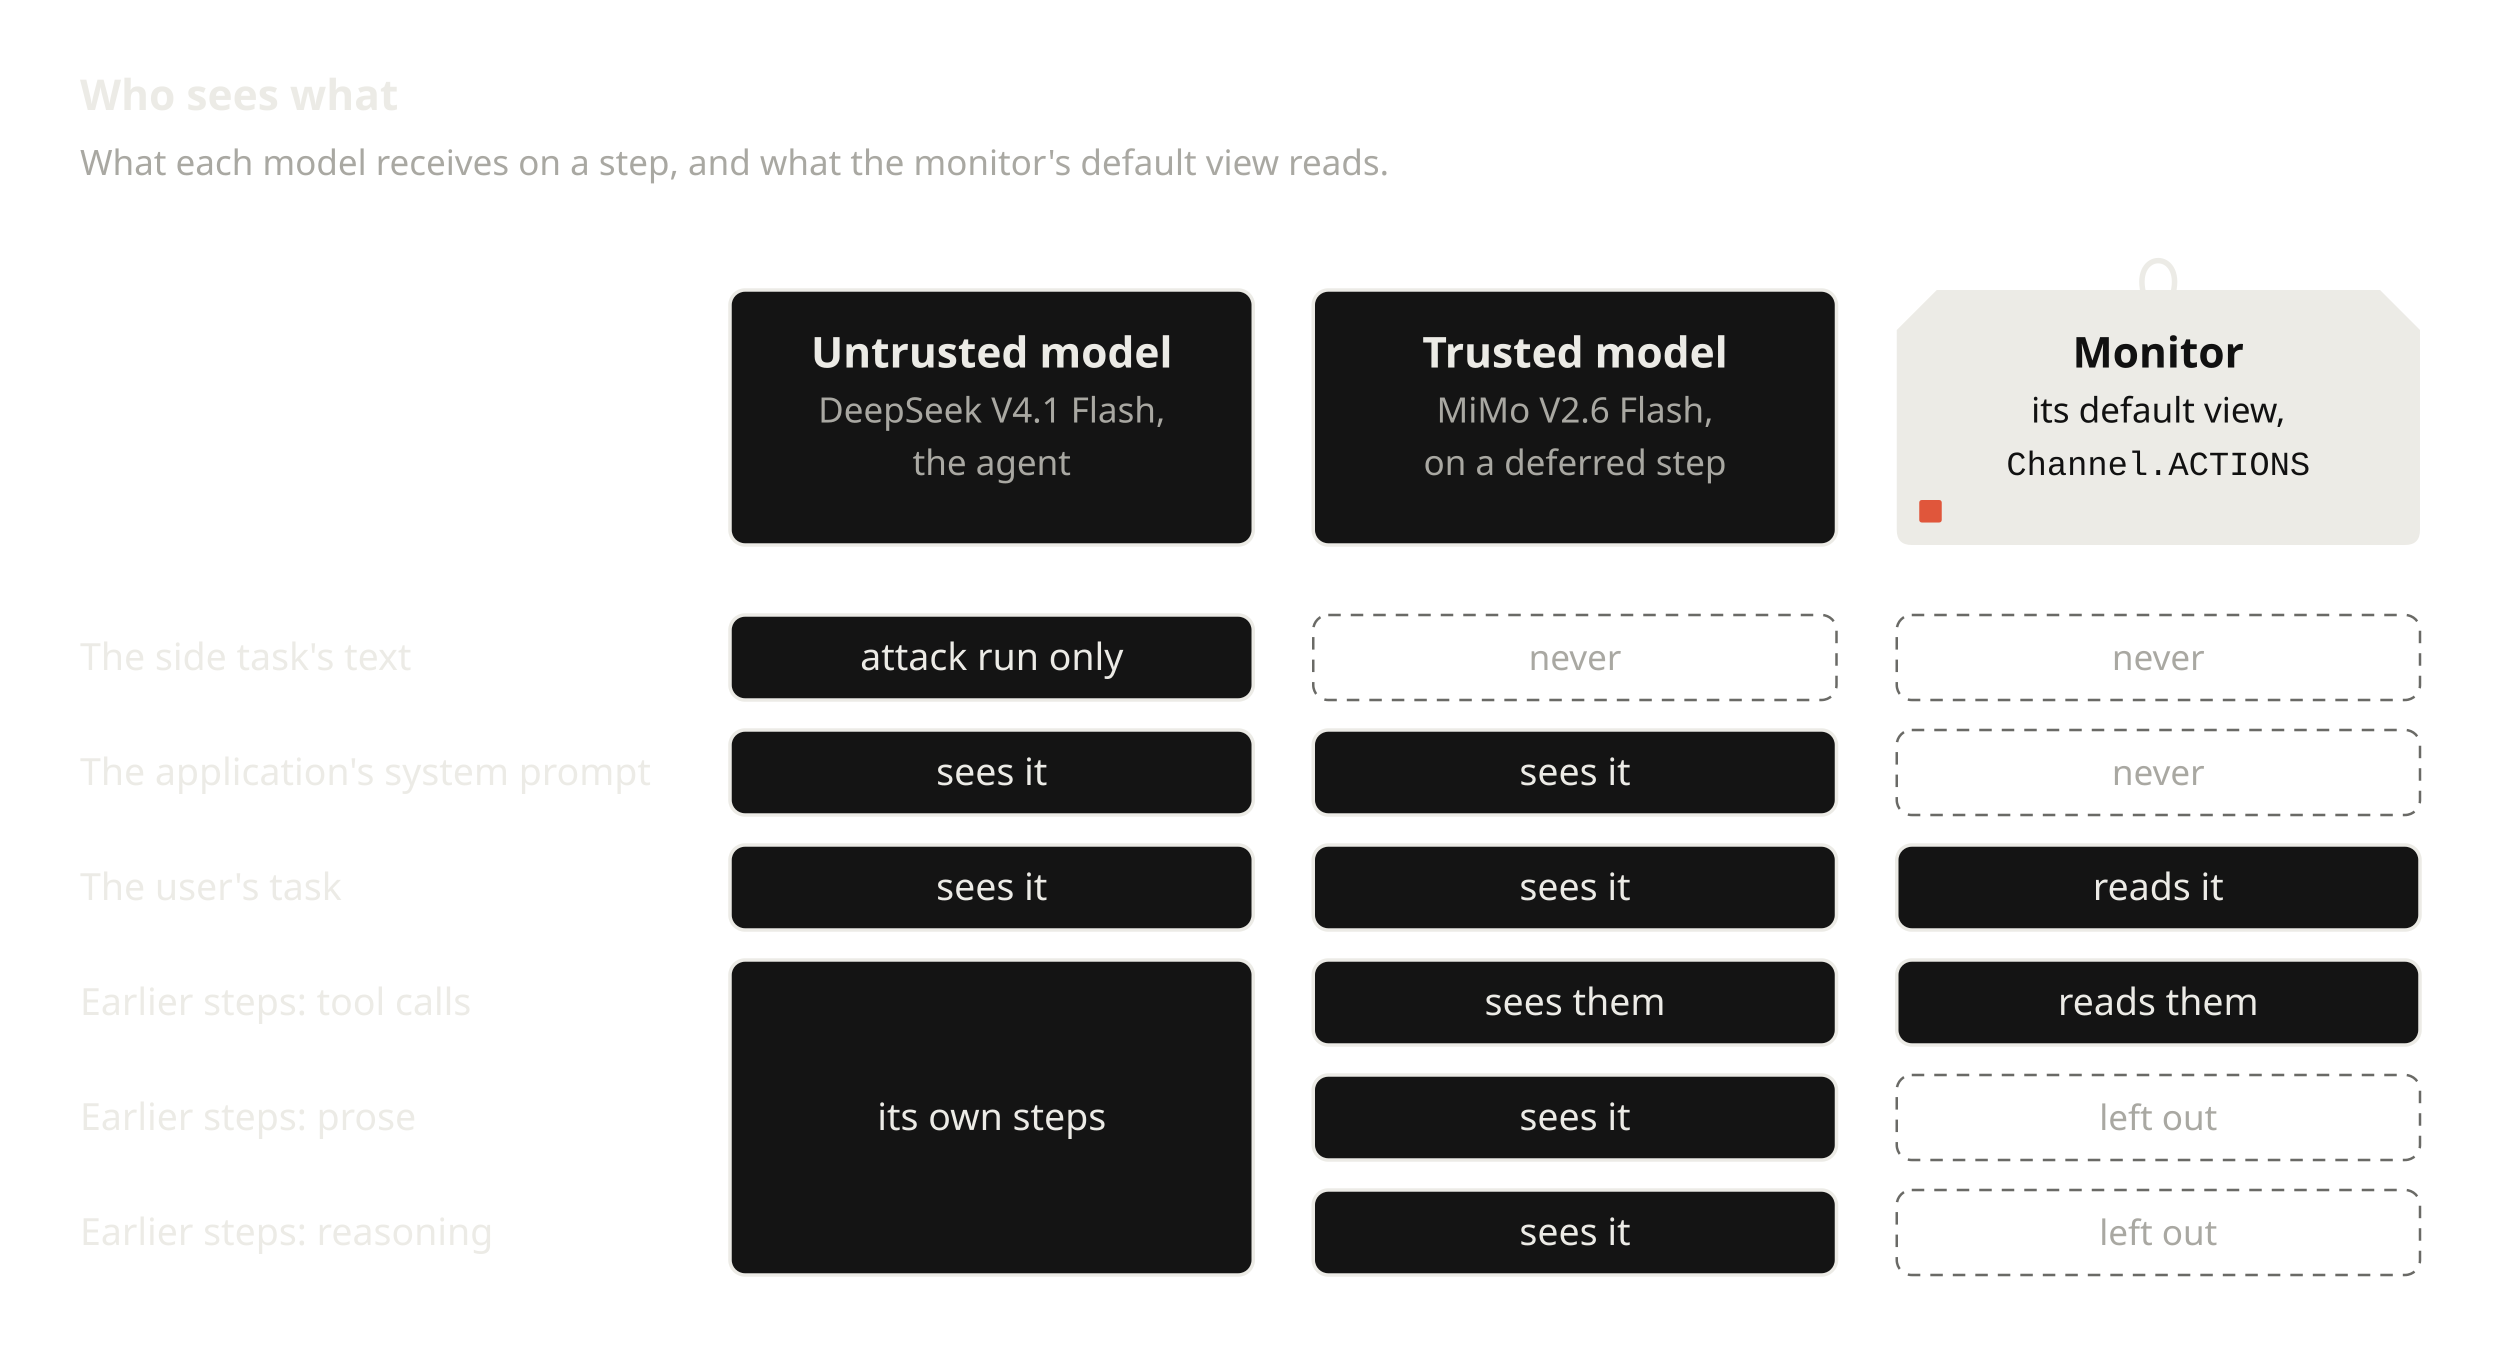
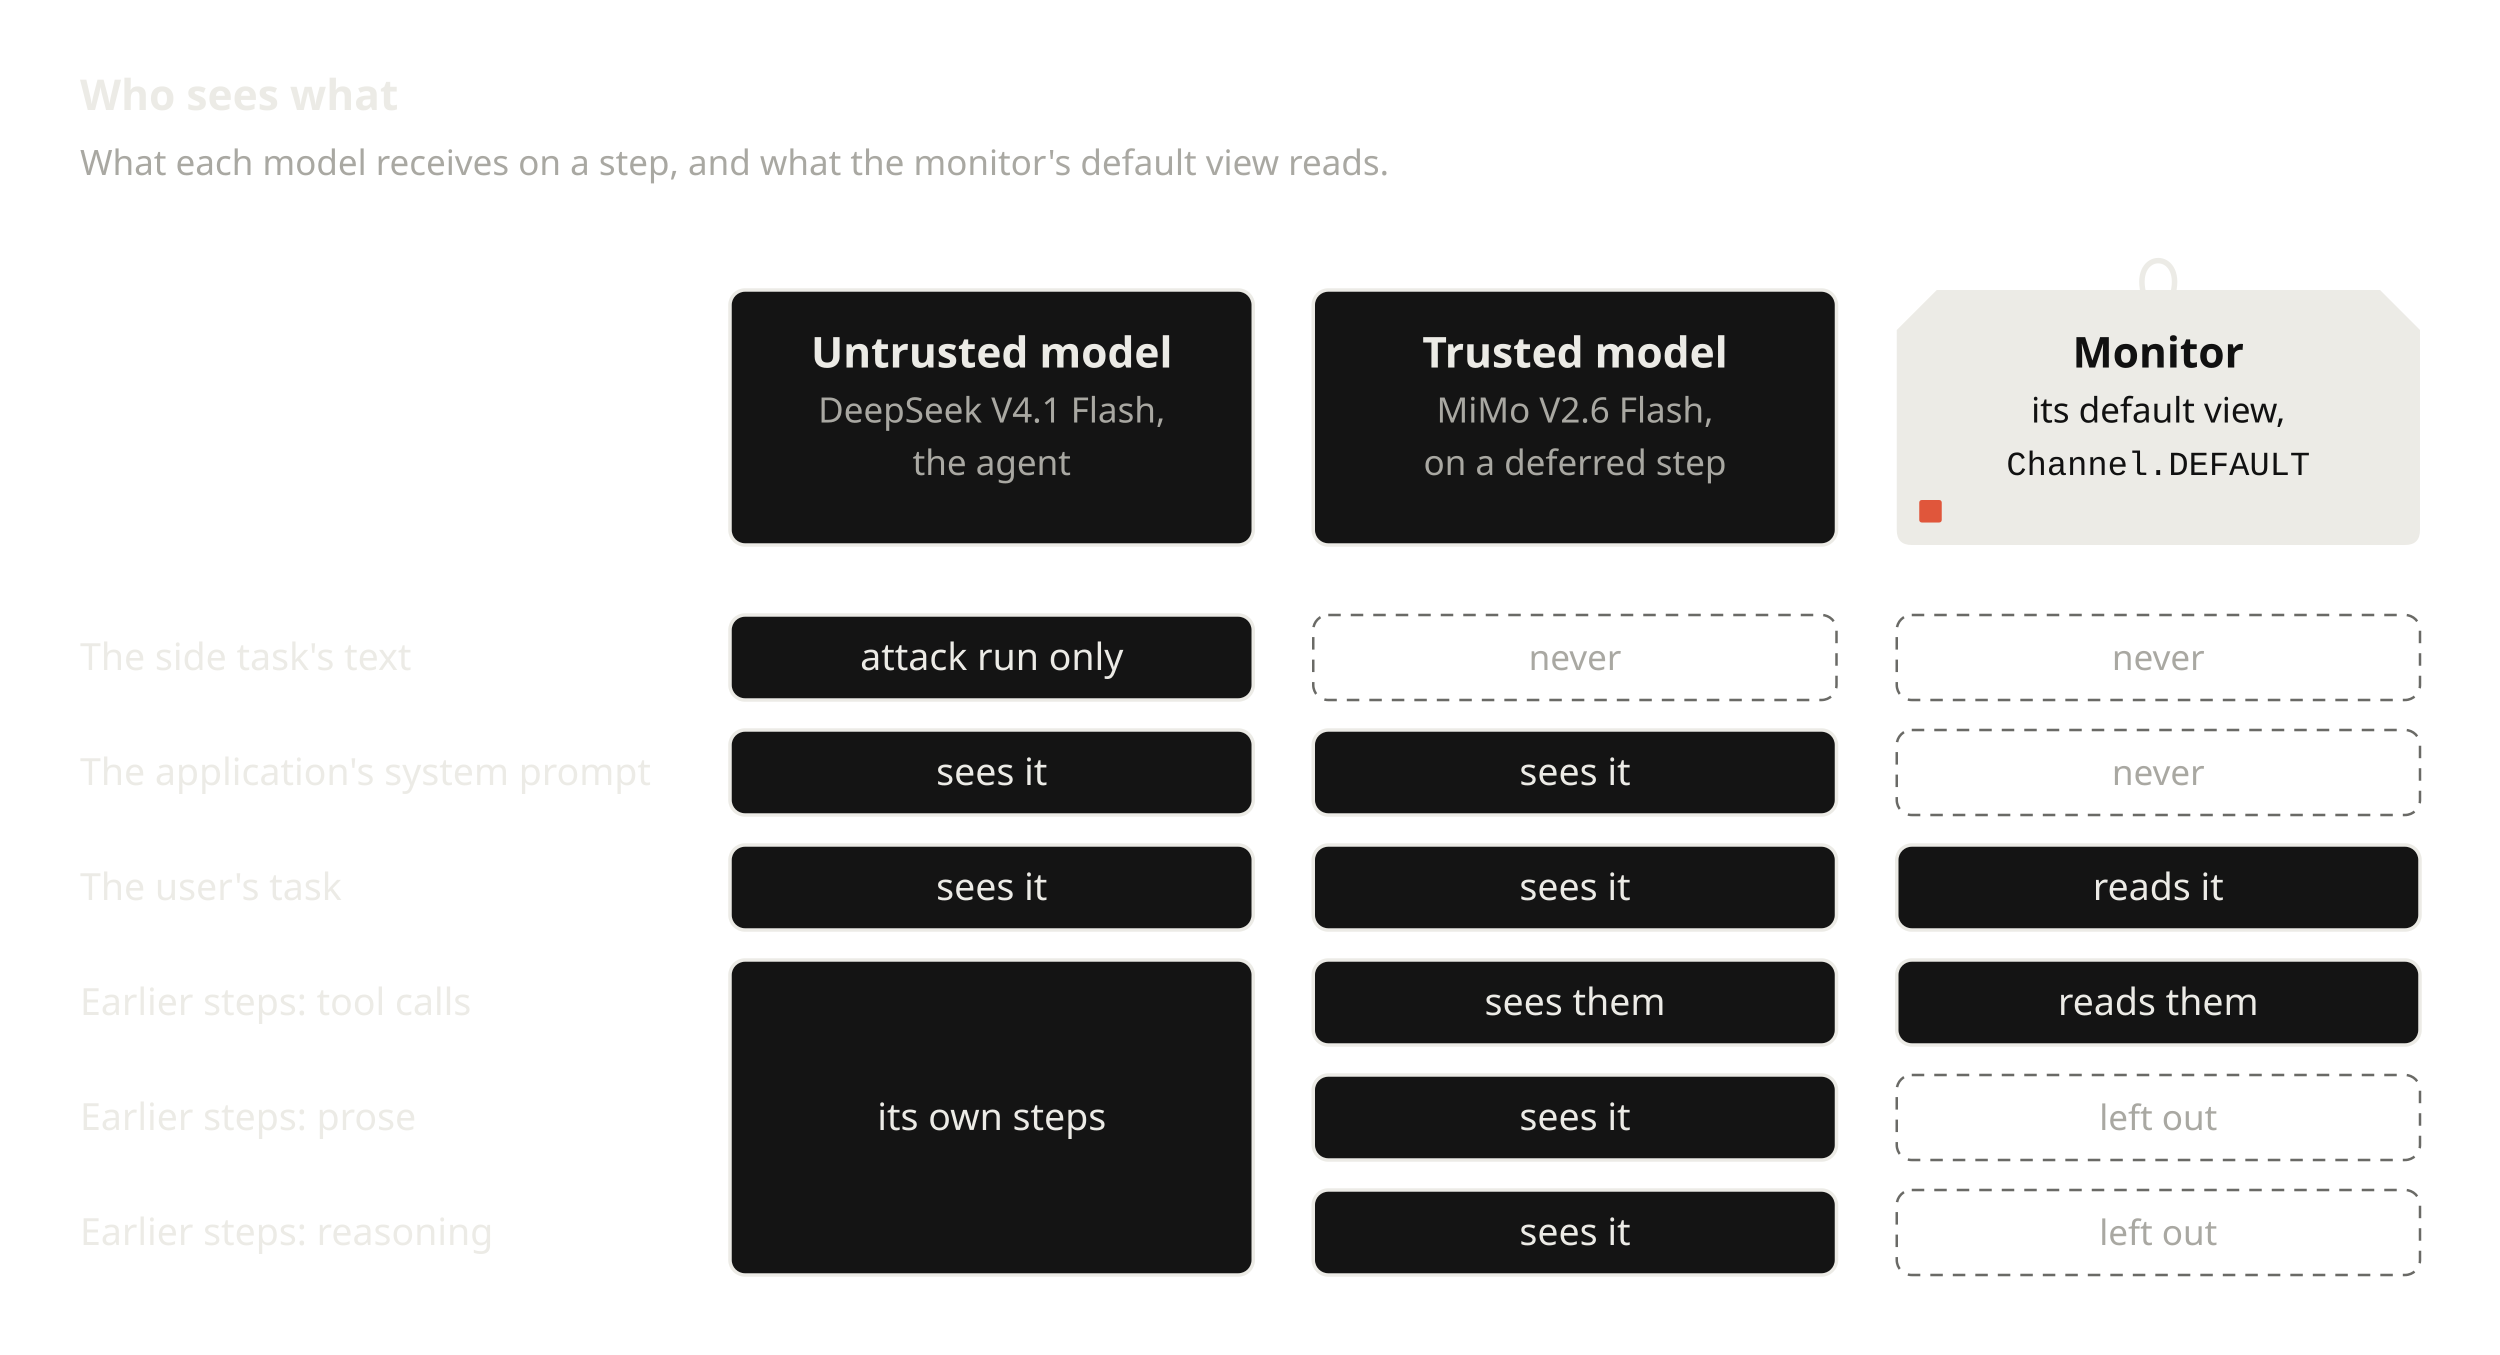
<svg xmlns="http://www.w3.org/2000/svg" width="1000" height="542" viewBox="0 0 1000 542" role="img" aria-labelledby="title desc">
  <style>
    svg { color-scheme: dark; }
    text { font-family: -apple-system, BlinkMacSystemFont, "Segoe UI", "Noto Sans", "Noto Sans JP", Helvetica, Arial, sans-serif; font-size: 15px; fill: #ECEBE6; }
    .title { font-size: 17px; font-weight: 600; }
    .small { font-size: 14px; fill: #A9A8A2; }
    .mono { font-family: ui-monospace, SFMono-Regular, "SF Mono", Menlo, Consolas, "Liberation Mono", monospace; font-size: 13.5px; }
    .soft { fill: #A9A8A2; }
    .dashed { stroke-dasharray: 5 4; fill: none; stroke: #6A6A66; }
    .box { fill: #141414; stroke: #ECEBE6; stroke-width: 1.4; }
    .charm { fill: #ECEBE6; }
    .on-charm { fill: #111111; }
    .charm-cord { fill: none; stroke: #ECEBE6; stroke-width: 2.2; }
    .seal { fill: #E0563B; }
    .allow { fill: #141414; stroke: #ECEBE6; stroke-width: 1.4; }
    .resample { fill: #1F1F1E; stroke: #ECEBE6; stroke-width: 1.4; }
    .defer { fill: #34332F; stroke: #ECEBE6; stroke-width: 1.4; }
    .steer { fill: #D9D8D2; stroke: #D9D8D2; stroke-width: 1.4; }
    .on-steer { fill: #111111; }
    .halt { fill: #E0563B; stroke: #E0563B; stroke-width: 1.4; }
    .on-halt { fill: #111111; }
    .frame { fill: none; stroke: #6A6A66; stroke-width: 1.2; stroke-dasharray: 6 4; }
    .edge { fill: none; stroke: #D6D5CF; stroke-width: 1.5; }
    .loop { fill: none; stroke: #D6D5CF; stroke-width: 1.5; stroke-dasharray: 5 4; }
+     .bold { stroke-width: 2.75; }
+     .lifeline { fill: none; stroke: #A9A8A2; stroke-width: 1.2; stroke-dasharray: 6 4; }
    .head { fill: #D6D5CF; }
    .brush { fill: #ECEBE6; }
  </style>
  <defs>
    <marker id="arrow" viewBox="0 0 10 10" refX="9" refY="5" markerWidth="9" markerHeight="9" markerUnits="userSpaceOnUse" orient="auto-start-reverse">
      <path d="M0,0 L10,5 L0,10 z" class="head" />
    </marker>
  </defs>
  <text x="32.0" y="44.0" text-anchor="start">
    <tspan class="title">Who sees what</tspan>
  </text>
  <text x="32.0" y="70.0" text-anchor="start" class="small">What each model receives on a step, and what the monitor's default view reads.</text>
  <rect class="box" x="292.0" y="116.0" width="209.3" height="102.0" rx="6" />
  <text x="396.7" y="147.0" text-anchor="middle" class="title">Untrusted model</text>
  <text x="396.7" y="169.0" text-anchor="middle" class="small">DeepSeek V4.1 Flash,</text>
  <text x="396.7" y="190.0" text-anchor="middle" class="small">the agent</text>
  <rect class="box" x="525.3" y="116.0" width="209.3" height="102.0" rx="6" />
  <text x="630.0" y="147.0" text-anchor="middle" class="title">Trusted model</text>
  <text x="630.0" y="169.0" text-anchor="middle" class="small">MiMo V2.6 Flash,</text>
  <text x="630.0" y="190.0" text-anchor="middle" class="small">on a deferred step</text>
  <path class="charm-cord" d="M857.3,117.0 C853.3,100.0 873.3,100.0 869.3,117.0" />
  <path class="charm" d="M774.7,116.0 H952.0 L968.0,132.0 V212.0 Q968.0,218.0 962.0,218.0 H764.7 Q758.7,218.0 758.7,212.0 V132.0 Z" />
  <rect class="seal" x="767.7" y="200.0" width="9" height="9" rx="1" />
  <text x="863.3" y="147.0" text-anchor="middle" class="title on-charm">Monitor</text>
  <text x="863.3" y="169.0" text-anchor="middle" class="small on-charm">its default view,</text>
  <text x="863.3" y="190.0" text-anchor="middle">
-     <tspan class="mono on-charm">Channel.ACTIONS</tspan>
+     <tspan class="mono on-charm">Channel.DEFAULT</tspan>
  </text>
  <text x="32.0" y="268.0" text-anchor="start" class="body">The side task's text</text>
  <rect class="box" x="292.0" y="246.0" width="209.3" height="34.0" rx="6" />
  <text x="396.7" y="268.0" text-anchor="middle" class="body">attack run only</text>
  <rect class="dashed" x="525.3" y="246.0" width="209.3" height="34.0" rx="6" />
  <text x="630.0" y="268.0" text-anchor="middle" class="small">never</text>
  <rect class="dashed" x="758.7" y="246.0" width="209.3" height="34.0" rx="6" />
  <text x="863.3" y="268.0" text-anchor="middle" class="small">never</text>
  <text x="32.0" y="314.0" text-anchor="start" class="body">The application's system prompt</text>
  <rect class="box" x="292.0" y="292.0" width="209.3" height="34.0" rx="6" />
  <text x="396.7" y="314.0" text-anchor="middle" class="body">sees it</text>
  <rect class="box" x="525.3" y="292.0" width="209.3" height="34.0" rx="6" />
  <text x="630.0" y="314.0" text-anchor="middle" class="body">sees it</text>
  <rect class="dashed" x="758.7" y="292.0" width="209.3" height="34.0" rx="6" />
  <text x="863.3" y="314.0" text-anchor="middle" class="small">never</text>
  <text x="32.0" y="360.0" text-anchor="start" class="body">The user's task</text>
  <rect class="box" x="292.0" y="338.0" width="209.3" height="34.0" rx="6" />
  <text x="396.7" y="360.0" text-anchor="middle" class="body">sees it</text>
  <rect class="box" x="525.3" y="338.0" width="209.3" height="34.0" rx="6" />
  <text x="630.0" y="360.0" text-anchor="middle" class="body">sees it</text>
  <rect class="box" x="758.7" y="338.0" width="209.3" height="34.0" rx="6" />
  <text x="863.3" y="360.0" text-anchor="middle" class="body">reads it</text>
  <text x="32.0" y="406.0" text-anchor="start" class="body">Earlier steps: tool calls</text>
  <rect class="box" x="525.3" y="384.0" width="209.3" height="34.0" rx="6" />
  <text x="630.0" y="406.0" text-anchor="middle" class="body">sees them</text>
  <rect class="box" x="758.7" y="384.0" width="209.3" height="34.0" rx="6" />
  <text x="863.3" y="406.0" text-anchor="middle" class="body">reads them</text>
  <text x="32.0" y="452.0" text-anchor="start" class="body">Earlier steps: prose</text>
  <rect class="box" x="525.3" y="430.0" width="209.3" height="34.0" rx="6" />
  <text x="630.0" y="452.0" text-anchor="middle" class="body">sees it</text>
  <rect class="dashed" x="758.7" y="430.0" width="209.3" height="34.0" rx="6" />
  <text x="863.3" y="452.0" text-anchor="middle" class="small">left out</text>
  <text x="32.0" y="498.0" text-anchor="start" class="body">Earlier steps: reasoning</text>
  <rect class="box" x="525.3" y="476.0" width="209.3" height="34.0" rx="6" />
  <text x="630.0" y="498.0" text-anchor="middle" class="body">sees it</text>
  <rect class="dashed" x="758.7" y="476.0" width="209.3" height="34.0" rx="6" />
  <text x="863.3" y="498.0" text-anchor="middle" class="small">left out</text>
  <rect class="box" x="292.0" y="384.0" width="209.3" height="126.0" rx="6" />
  <text x="396.7" y="452.0" text-anchor="middle" class="body">its own steps</text>
</svg>
